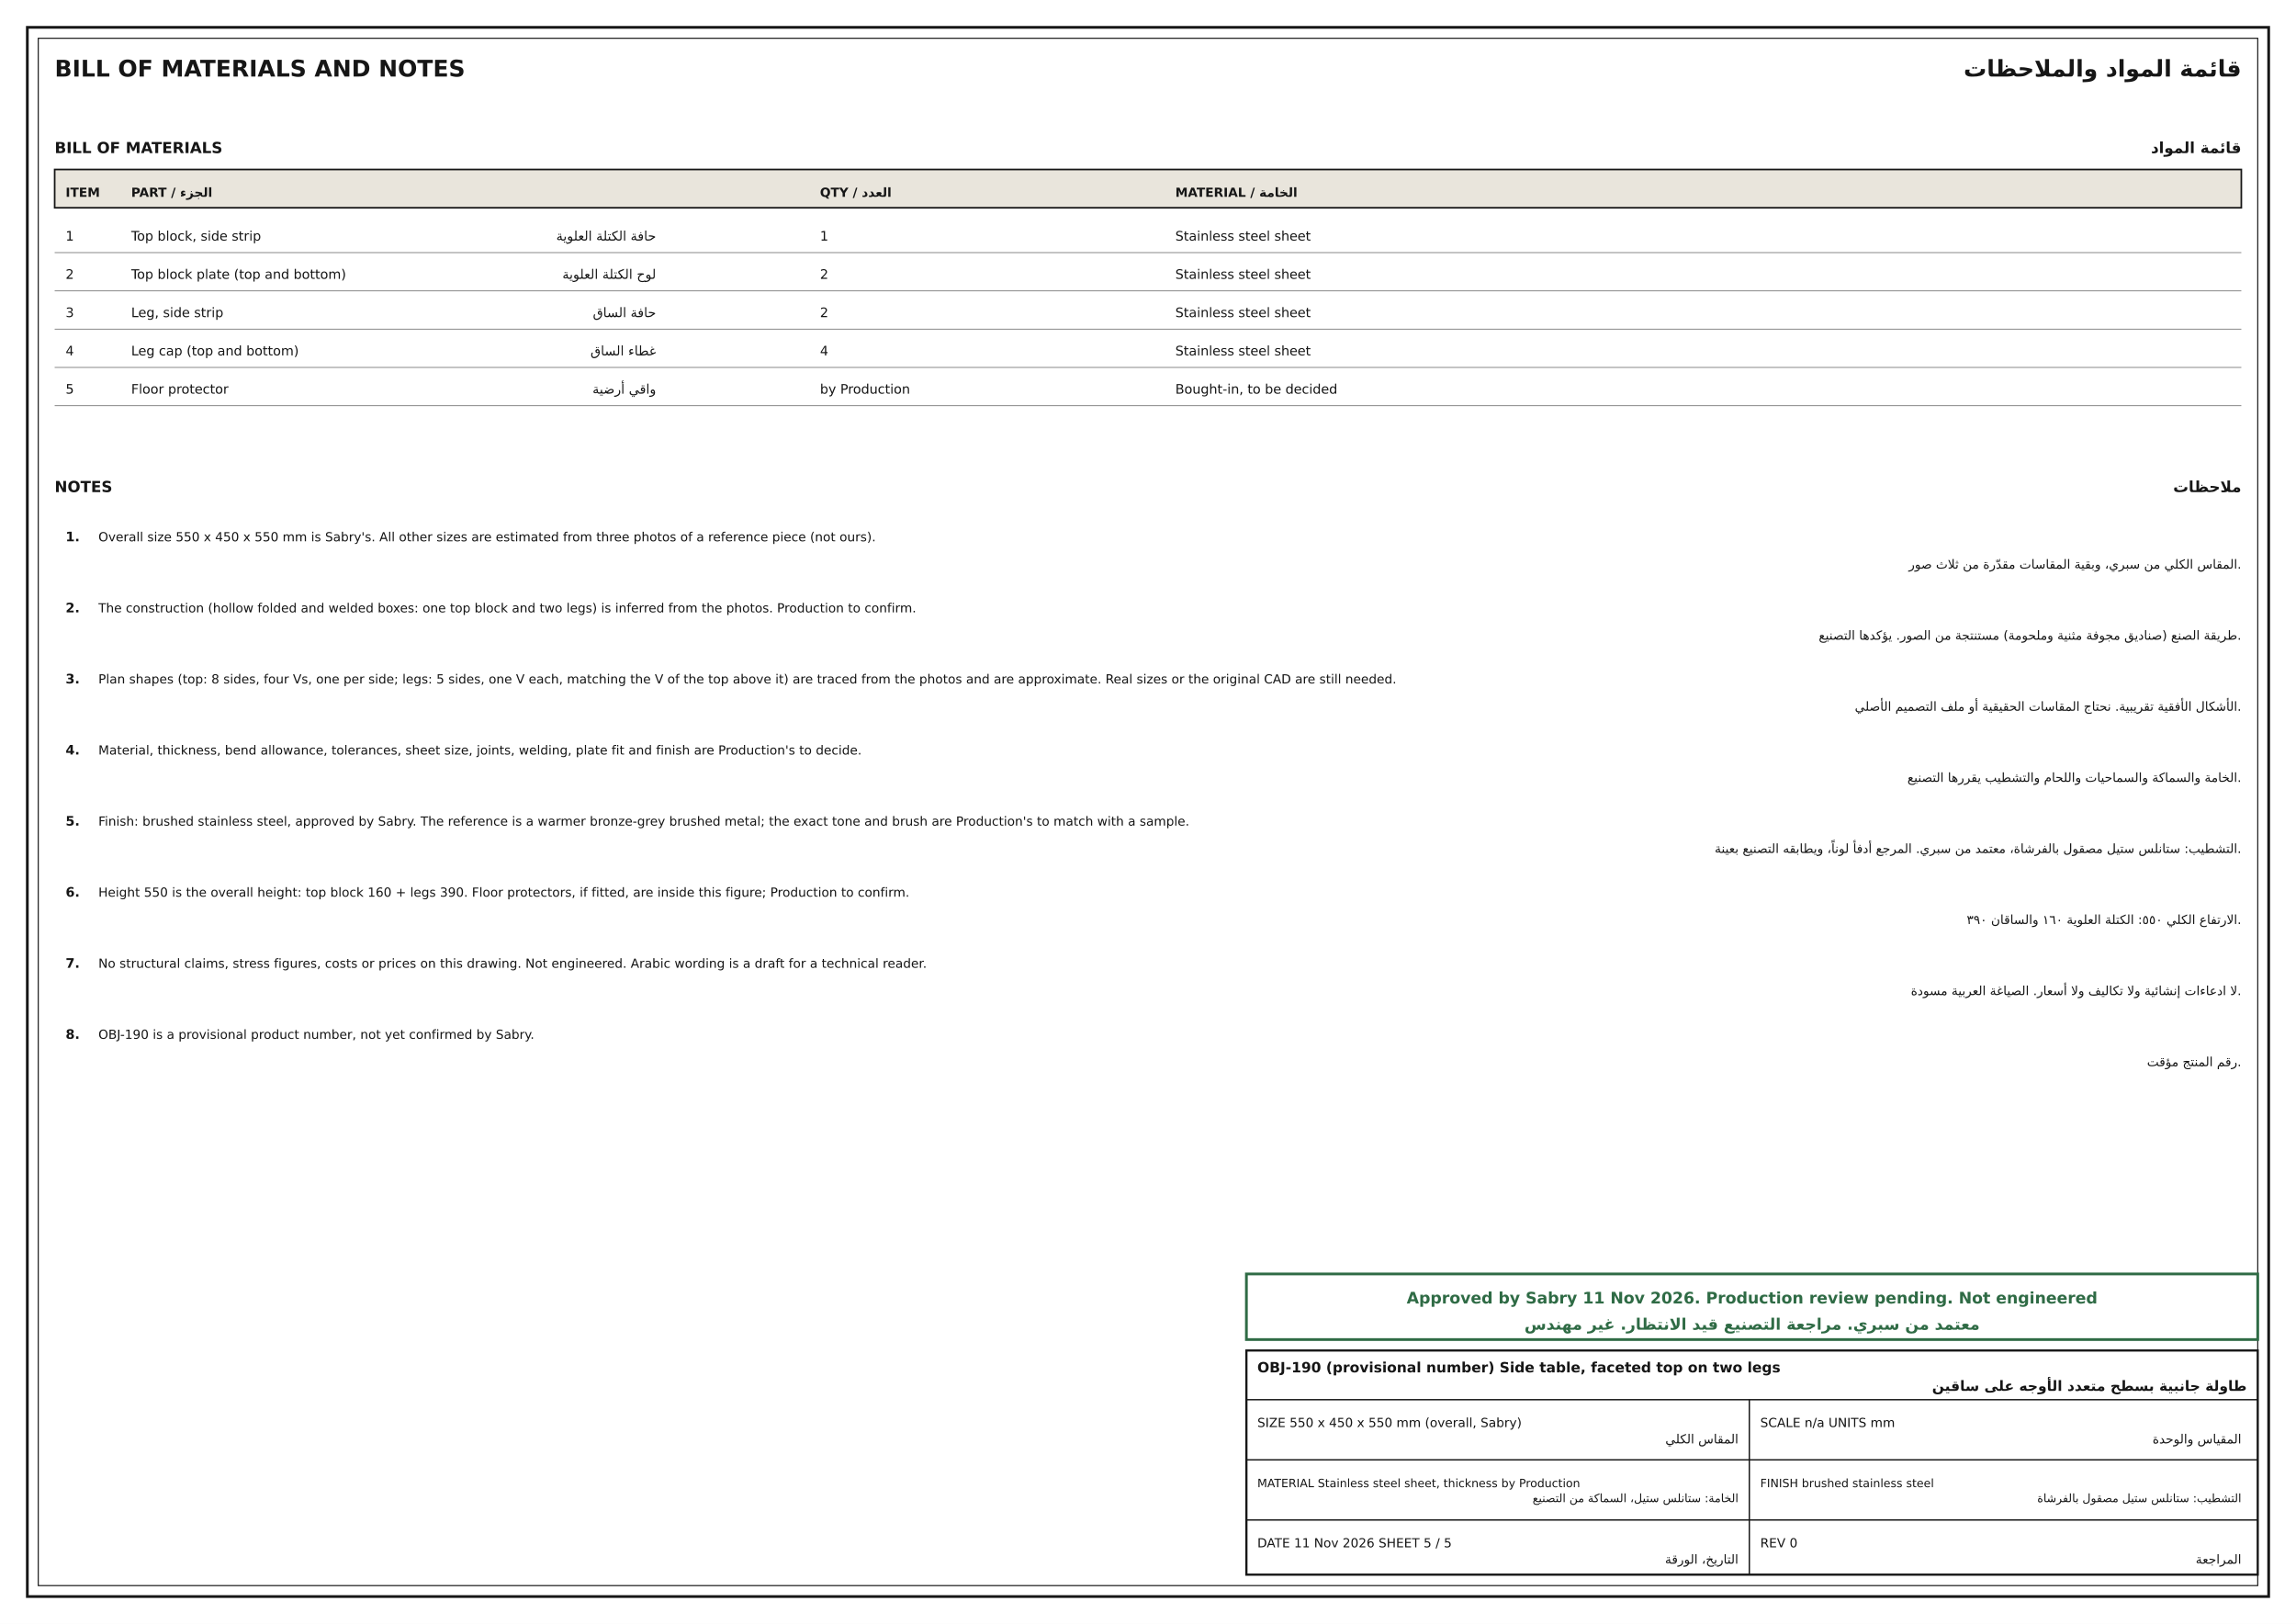
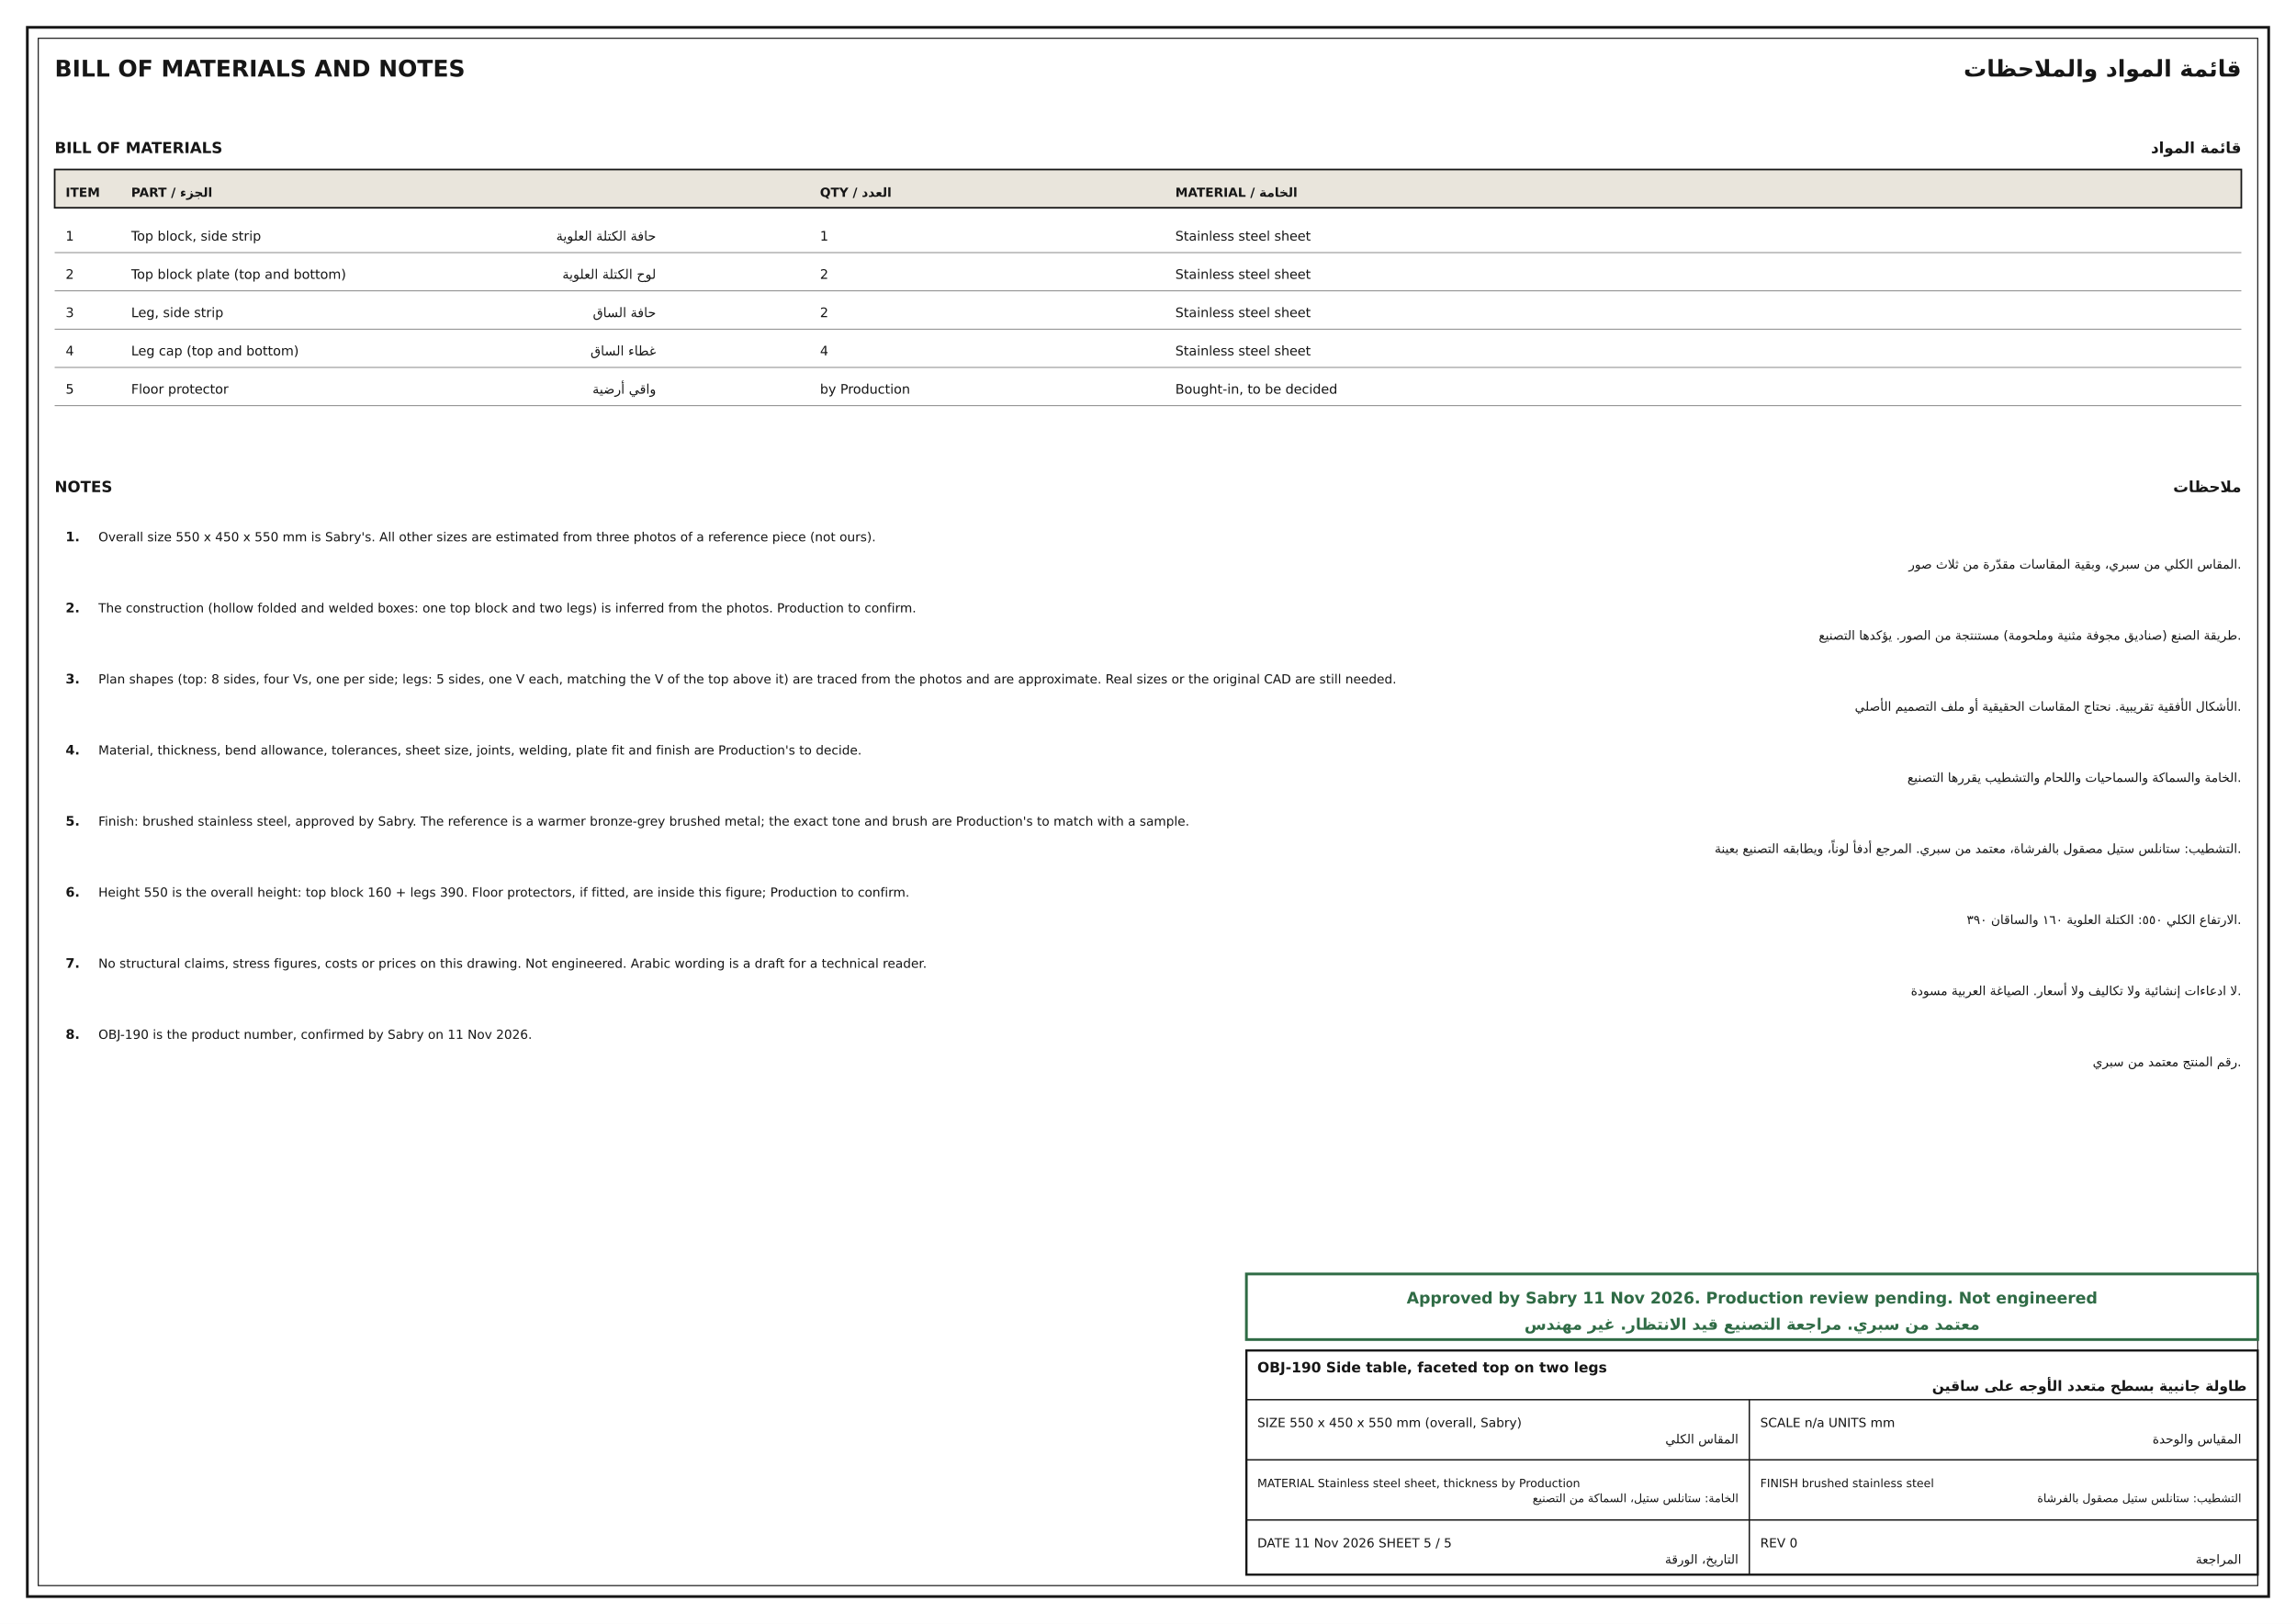
<svg xmlns="http://www.w3.org/2000/svg" viewBox="0 0 420 297" width="420mm" height="297mm">
  <rect width="420" height="297" fill="#fff" />
  <rect x="5.00" y="5.00" width="410.00" height="287.00" fill="none" stroke="#161616" stroke-width="0.5" />
  <rect x="7.00" y="7.00" width="406.00" height="283.00" fill="none" stroke="#161616" stroke-width="0.2" />
  <rect x="228.00" y="247.00" width="185.00" height="41.00" fill="#fff" stroke="#161616" stroke-width="0.4" />
  <line x1="228.00" y1="256.00" x2="413.00" y2="256.00" stroke="#161616" stroke-width="0.25" />
  <line x1="228.00" y1="267.00" x2="413.00" y2="267.00" stroke="#161616" stroke-width="0.25" />
  <line x1="228.00" y1="278.00" x2="413.00" y2="278.00" stroke="#161616" stroke-width="0.25" />
  <line x1="320.00" y1="256.00" x2="320.00" y2="288.00" stroke="#161616" stroke-width="0.25" />
-   <text x="230.00" y="251.00" font-family="DejaVu Sans, Inter, Arial, sans-serif" font-size="2.6" font-weight="600" text-anchor="start" fill="#161616">OBJ-190 (provisional number)  Side table, faceted top on two legs</text>
+   <text x="230.00" y="251.00" font-family="DejaVu Sans, Inter, Arial, sans-serif" font-size="2.6" font-weight="600" text-anchor="start" fill="#161616">OBJ-190   Side table, faceted top on two legs</text>
  <text x="411.00" y="254.38" font-family="DejaVu Sans, Inter, Arial, sans-serif" font-size="2.6" font-weight="600" text-anchor="end" fill="#161616">طاولة جانبية بسطح متعدد الأوجه على ساقين</text>
  <text x="230.00" y="261.00" font-family="DejaVu Sans, Inter, Arial, sans-serif" font-size="2.3" font-weight="400" text-anchor="start" fill="#161616">SIZE  550 x 450 x 550 mm (overall, Sabry)</text>
  <text x="318.00" y="263.99" font-family="DejaVu Sans, Inter, Arial, sans-serif" font-size="2.3" font-weight="400" text-anchor="end" fill="#161616">المقاس الكلي</text>
  <text x="322.00" y="261.00" font-family="DejaVu Sans, Inter, Arial, sans-serif" font-size="2.3" font-weight="400" text-anchor="start" fill="#161616">SCALE  n/a   UNITS  mm</text>
  <text x="410.00" y="263.99" font-family="DejaVu Sans, Inter, Arial, sans-serif" font-size="2.3" font-weight="400" text-anchor="end" fill="#161616">المقياس والوحدة</text>
  <text x="230.00" y="272.00" font-family="DejaVu Sans, Inter, Arial, sans-serif" font-size="2.1" font-weight="400" text-anchor="start" fill="#161616">MATERIAL  Stainless steel sheet, thickness by Production</text>
  <text x="318.00" y="274.73" font-family="DejaVu Sans, Inter, Arial, sans-serif" font-size="2.1" font-weight="400" text-anchor="end" fill="#161616">الخامة: ستانلس ستيل، السماكة من التصنيع</text>
  <text x="322.00" y="272.00" font-family="DejaVu Sans, Inter, Arial, sans-serif" font-size="2.1" font-weight="400" text-anchor="start" fill="#161616">FINISH  brushed stainless steel</text>
  <text x="410.00" y="274.73" font-family="DejaVu Sans, Inter, Arial, sans-serif" font-size="2.1" font-weight="400" text-anchor="end" fill="#161616">التشطيب: ستانلس ستيل مصقول بالفرشاة</text>
  <text x="230.00" y="283.00" font-family="DejaVu Sans, Inter, Arial, sans-serif" font-size="2.3" font-weight="400" text-anchor="start" fill="#161616">DATE  11 Nov 2026      SHEET 5 / 5</text>
  <text x="318.00" y="285.99" font-family="DejaVu Sans, Inter, Arial, sans-serif" font-size="2.3" font-weight="400" text-anchor="end" fill="#161616">التاريخ، الورقة</text>
  <text x="322.00" y="283.00" font-family="DejaVu Sans, Inter, Arial, sans-serif" font-size="2.3" font-weight="400" text-anchor="start" fill="#161616">REV  0</text>
  <text x="410.00" y="285.99" font-family="DejaVu Sans, Inter, Arial, sans-serif" font-size="2.3" font-weight="400" text-anchor="end" fill="#161616">المراجعة</text>
  <rect x="228.00" y="233.00" width="185.00" height="12.00" fill="#fff" stroke="#2f6b45" stroke-width="0.5" />
  <text x="320.50" y="238.40" font-family="DejaVu Sans, Inter, Arial, sans-serif" font-size="2.9" font-weight="700" text-anchor="middle" fill="#2f6b45">Approved by Sabry 11 Nov 2026. Production review pending. Not engineered</text>
  <text x="320.50" y="243.20" font-family="DejaVu Sans, Inter, Arial, sans-serif" font-size="2.9" font-weight="700" text-anchor="middle" fill="#2f6b45">معتمد من سبري. مراجعة التصنيع قيد الانتظار. غير مهندس</text>
  <text x="10.00" y="14.00" font-family="DejaVu Sans, Inter, Arial, sans-serif" font-size="4.2" font-weight="700" text-anchor="start" fill="#161616">BILL OF MATERIALS AND NOTES</text>
  <text x="410.00" y="14.00" font-family="DejaVu Sans, Inter, Arial, sans-serif" font-size="4.2" font-weight="700" text-anchor="end" fill="#161616">قائمة المواد والملاحظات</text>
  <text x="10.00" y="28.00" font-family="DejaVu Sans, Inter, Arial, sans-serif" font-size="2.8" font-weight="600" text-anchor="start" fill="#161616">BILL OF MATERIALS</text>
  <text x="410.00" y="28.00" font-family="DejaVu Sans, Inter, Arial, sans-serif" font-size="2.8" font-weight="600" text-anchor="end" fill="#161616">قائمة المواد</text>
  <rect x="10.00" y="31.00" width="400.00" height="7.00" fill="#e9e5dc" stroke="#161616" stroke-width="0.3" />
  <text x="12.00" y="36.00" font-family="DejaVu Sans, Inter, Arial, sans-serif" font-size="2.3" font-weight="600" text-anchor="start" fill="#161616">ITEM</text>
  <text x="24.00" y="36.00" font-family="DejaVu Sans, Inter, Arial, sans-serif" font-size="2.3" font-weight="600" text-anchor="start" fill="#161616">PART / الجزء</text>
  <text x="150.00" y="36.00" font-family="DejaVu Sans, Inter, Arial, sans-serif" font-size="2.3" font-weight="600" text-anchor="start" fill="#161616">QTY / العدد</text>
  <text x="215.00" y="36.00" font-family="DejaVu Sans, Inter, Arial, sans-serif" font-size="2.3" font-weight="600" text-anchor="start" fill="#161616">MATERIAL / الخامة</text>
  <line x1="10.00" y1="46.20" x2="410.00" y2="46.20" stroke="#7a7a7a" stroke-width="0.15" />
  <text x="12.00" y="44.00" font-family="DejaVu Sans, Inter, Arial, sans-serif" font-size="2.4" font-weight="400" text-anchor="start" fill="#161616">1</text>
  <text x="24.00" y="44.00" font-family="DejaVu Sans, Inter, Arial, sans-serif" font-size="2.4" font-weight="400" text-anchor="start" fill="#161616">Top block, side strip</text>
  <text x="120.00" y="44.00" font-family="DejaVu Sans, Inter, Arial, sans-serif" font-size="2.4" font-weight="400" text-anchor="end" fill="#161616">حافة الكتلة العلوية</text>
  <text x="150.00" y="44.00" font-family="DejaVu Sans, Inter, Arial, sans-serif" font-size="2.4" font-weight="400" text-anchor="start" fill="#161616">1</text>
  <text x="215.00" y="44.00" font-family="DejaVu Sans, Inter, Arial, sans-serif" font-size="2.4" font-weight="400" text-anchor="start" fill="#161616">Stainless steel sheet</text>
  <line x1="10.00" y1="53.20" x2="410.00" y2="53.20" stroke="#7a7a7a" stroke-width="0.15" />
  <text x="12.00" y="51.00" font-family="DejaVu Sans, Inter, Arial, sans-serif" font-size="2.4" font-weight="400" text-anchor="start" fill="#161616">2</text>
  <text x="24.00" y="51.00" font-family="DejaVu Sans, Inter, Arial, sans-serif" font-size="2.4" font-weight="400" text-anchor="start" fill="#161616">Top block plate (top and bottom)</text>
  <text x="120.00" y="51.00" font-family="DejaVu Sans, Inter, Arial, sans-serif" font-size="2.4" font-weight="400" text-anchor="end" fill="#161616">لوح الكتلة العلوية</text>
  <text x="150.00" y="51.00" font-family="DejaVu Sans, Inter, Arial, sans-serif" font-size="2.4" font-weight="400" text-anchor="start" fill="#161616">2</text>
  <text x="215.00" y="51.00" font-family="DejaVu Sans, Inter, Arial, sans-serif" font-size="2.4" font-weight="400" text-anchor="start" fill="#161616">Stainless steel sheet</text>
  <line x1="10.00" y1="60.20" x2="410.00" y2="60.20" stroke="#7a7a7a" stroke-width="0.15" />
  <text x="12.00" y="58.00" font-family="DejaVu Sans, Inter, Arial, sans-serif" font-size="2.4" font-weight="400" text-anchor="start" fill="#161616">3</text>
  <text x="24.00" y="58.00" font-family="DejaVu Sans, Inter, Arial, sans-serif" font-size="2.4" font-weight="400" text-anchor="start" fill="#161616">Leg, side strip</text>
  <text x="120.00" y="58.00" font-family="DejaVu Sans, Inter, Arial, sans-serif" font-size="2.4" font-weight="400" text-anchor="end" fill="#161616">حافة الساق</text>
  <text x="150.00" y="58.00" font-family="DejaVu Sans, Inter, Arial, sans-serif" font-size="2.4" font-weight="400" text-anchor="start" fill="#161616">2</text>
  <text x="215.00" y="58.00" font-family="DejaVu Sans, Inter, Arial, sans-serif" font-size="2.4" font-weight="400" text-anchor="start" fill="#161616">Stainless steel sheet</text>
  <line x1="10.00" y1="67.20" x2="410.00" y2="67.20" stroke="#7a7a7a" stroke-width="0.15" />
  <text x="12.00" y="65.00" font-family="DejaVu Sans, Inter, Arial, sans-serif" font-size="2.4" font-weight="400" text-anchor="start" fill="#161616">4</text>
  <text x="24.00" y="65.00" font-family="DejaVu Sans, Inter, Arial, sans-serif" font-size="2.4" font-weight="400" text-anchor="start" fill="#161616">Leg cap (top and bottom)</text>
  <text x="120.00" y="65.00" font-family="DejaVu Sans, Inter, Arial, sans-serif" font-size="2.4" font-weight="400" text-anchor="end" fill="#161616">غطاء الساق</text>
  <text x="150.00" y="65.00" font-family="DejaVu Sans, Inter, Arial, sans-serif" font-size="2.4" font-weight="400" text-anchor="start" fill="#161616">4</text>
  <text x="215.00" y="65.00" font-family="DejaVu Sans, Inter, Arial, sans-serif" font-size="2.4" font-weight="400" text-anchor="start" fill="#161616">Stainless steel sheet</text>
  <line x1="10.00" y1="74.20" x2="410.00" y2="74.20" stroke="#7a7a7a" stroke-width="0.15" />
  <text x="12.00" y="72.00" font-family="DejaVu Sans, Inter, Arial, sans-serif" font-size="2.4" font-weight="400" text-anchor="start" fill="#161616">5</text>
  <text x="24.00" y="72.00" font-family="DejaVu Sans, Inter, Arial, sans-serif" font-size="2.4" font-weight="400" text-anchor="start" fill="#161616">Floor protector</text>
  <text x="120.00" y="72.00" font-family="DejaVu Sans, Inter, Arial, sans-serif" font-size="2.4" font-weight="400" text-anchor="end" fill="#161616">واقي أرضية</text>
  <text x="150.00" y="72.00" font-family="DejaVu Sans, Inter, Arial, sans-serif" font-size="2.4" font-weight="400" text-anchor="start" fill="#161616">by Production</text>
  <text x="215.00" y="72.00" font-family="DejaVu Sans, Inter, Arial, sans-serif" font-size="2.4" font-weight="400" text-anchor="start" fill="#161616">Bought-in, to be decided</text>
  <text x="10.00" y="90.00" font-family="DejaVu Sans, Inter, Arial, sans-serif" font-size="2.8" font-weight="600" text-anchor="start" fill="#161616">NOTES</text>
  <text x="410.00" y="90.00" font-family="DejaVu Sans, Inter, Arial, sans-serif" font-size="2.8" font-weight="600" text-anchor="end" fill="#161616">ملاحظات</text>
  <text x="12.00" y="99.00" font-family="DejaVu Sans, Inter, Arial, sans-serif" font-size="2.4" font-weight="600" text-anchor="start" fill="#161616">1.</text>
  <text x="18.00" y="99.00" font-family="DejaVu Sans, Inter, Arial, sans-serif" font-size="2.3" font-weight="400" text-anchor="start" fill="#161616">Overall size 550 x 450 x 550 mm is Sabry's. All other sizes are estimated from three photos of a reference piece (not ours).</text>
  <text x="410.00" y="104.00" font-family="DejaVu Sans, Inter, Arial, sans-serif" font-size="2.3" font-weight="400" text-anchor="end" fill="#161616">المقاس الكلي من سبري، وبقية المقاسات مقدّرة من ثلاث صور.</text>
  <text x="12.00" y="112.00" font-family="DejaVu Sans, Inter, Arial, sans-serif" font-size="2.4" font-weight="600" text-anchor="start" fill="#161616">2.</text>
  <text x="18.00" y="112.00" font-family="DejaVu Sans, Inter, Arial, sans-serif" font-size="2.3" font-weight="400" text-anchor="start" fill="#161616">The construction (hollow folded and welded boxes: one top block and two legs) is inferred from the photos. Production to confirm.</text>
  <text x="410.00" y="117.00" font-family="DejaVu Sans, Inter, Arial, sans-serif" font-size="2.3" font-weight="400" text-anchor="end" fill="#161616">طريقة الصنع (صناديق مجوفة مثنية وملحومة) مستنتجة من الصور. يؤكدها التصنيع.</text>
  <text x="12.00" y="125.00" font-family="DejaVu Sans, Inter, Arial, sans-serif" font-size="2.4" font-weight="600" text-anchor="start" fill="#161616">3.</text>
  <text x="18.00" y="125.00" font-family="DejaVu Sans, Inter, Arial, sans-serif" font-size="2.3" font-weight="400" text-anchor="start" fill="#161616">Plan shapes (top: 8 sides, four Vs, one per side; legs: 5 sides, one V each, matching the V of the top above it) are traced from the photos and are approximate. Real sizes or the original CAD are still needed.</text>
  <text x="410.00" y="130.00" font-family="DejaVu Sans, Inter, Arial, sans-serif" font-size="2.3" font-weight="400" text-anchor="end" fill="#161616">الأشكال الأفقية تقريبية. نحتاج المقاسات الحقيقية أو ملف التصميم الأصلي.</text>
  <text x="12.00" y="138.00" font-family="DejaVu Sans, Inter, Arial, sans-serif" font-size="2.4" font-weight="600" text-anchor="start" fill="#161616">4.</text>
  <text x="18.00" y="138.00" font-family="DejaVu Sans, Inter, Arial, sans-serif" font-size="2.3" font-weight="400" text-anchor="start" fill="#161616">Material, thickness, bend allowance, tolerances, sheet size, joints, welding, plate fit and finish are Production's to decide.</text>
  <text x="410.00" y="143.00" font-family="DejaVu Sans, Inter, Arial, sans-serif" font-size="2.3" font-weight="400" text-anchor="end" fill="#161616">الخامة والسماكة والسماحيات واللحام والتشطيب يقررها التصنيع.</text>
  <text x="12.00" y="151.00" font-family="DejaVu Sans, Inter, Arial, sans-serif" font-size="2.4" font-weight="600" text-anchor="start" fill="#161616">5.</text>
  <text x="18.00" y="151.00" font-family="DejaVu Sans, Inter, Arial, sans-serif" font-size="2.3" font-weight="400" text-anchor="start" fill="#161616">Finish: brushed stainless steel, approved by Sabry. The reference is a warmer bronze-grey brushed metal; the exact tone and brush are Production's to match with a sample.</text>
  <text x="410.00" y="156.00" font-family="DejaVu Sans, Inter, Arial, sans-serif" font-size="2.3" font-weight="400" text-anchor="end" fill="#161616">التشطيب: ستانلس ستيل مصقول بالفرشاة، معتمد من سبري. المرجع أدفأ لوناً، ويطابقه التصنيع بعينة.</text>
  <text x="12.00" y="164.00" font-family="DejaVu Sans, Inter, Arial, sans-serif" font-size="2.4" font-weight="600" text-anchor="start" fill="#161616">6.</text>
  <text x="18.00" y="164.00" font-family="DejaVu Sans, Inter, Arial, sans-serif" font-size="2.3" font-weight="400" text-anchor="start" fill="#161616">Height 550 is the overall height: top block 160 + legs 390. Floor protectors, if fitted, are inside this figure; Production to confirm.</text>
  <text x="410.00" y="169.00" font-family="DejaVu Sans, Inter, Arial, sans-serif" font-size="2.3" font-weight="400" text-anchor="end" fill="#161616">الارتفاع الكلي ٥٥٠: الكتلة العلوية ١٦٠ والساقان ٣٩٠.</text>
  <text x="12.00" y="177.00" font-family="DejaVu Sans, Inter, Arial, sans-serif" font-size="2.4" font-weight="600" text-anchor="start" fill="#161616">7.</text>
  <text x="18.00" y="177.00" font-family="DejaVu Sans, Inter, Arial, sans-serif" font-size="2.3" font-weight="400" text-anchor="start" fill="#161616">No structural claims, stress figures, costs or prices on this drawing. Not engineered. Arabic wording is a draft for a technical reader.</text>
  <text x="410.00" y="182.00" font-family="DejaVu Sans, Inter, Arial, sans-serif" font-size="2.3" font-weight="400" text-anchor="end" fill="#161616">لا ادعاءات إنشائية ولا تكاليف ولا أسعار. الصياغة العربية مسودة.</text>
  <text x="12.00" y="190.00" font-family="DejaVu Sans, Inter, Arial, sans-serif" font-size="2.4" font-weight="600" text-anchor="start" fill="#161616">8.</text>
-   <text x="18.00" y="190.00" font-family="DejaVu Sans, Inter, Arial, sans-serif" font-size="2.3" font-weight="400" text-anchor="start" fill="#161616">OBJ-190 is a provisional product number, not yet confirmed by Sabry.</text>
-   <text x="410.00" y="195.00" font-family="DejaVu Sans, Inter, Arial, sans-serif" font-size="2.3" font-weight="400" text-anchor="end" fill="#161616">رقم المنتج مؤقت.</text>
+   <text x="18.00" y="190.00" font-family="DejaVu Sans, Inter, Arial, sans-serif" font-size="2.3" font-weight="400" text-anchor="start" fill="#161616">OBJ-190 is the product number, confirmed by Sabry on 11 Nov 2026.</text>
+   <text x="410.00" y="195.00" font-family="DejaVu Sans, Inter, Arial, sans-serif" font-size="2.3" font-weight="400" text-anchor="end" fill="#161616">رقم المنتج معتمد من سبري.</text>
</svg>
